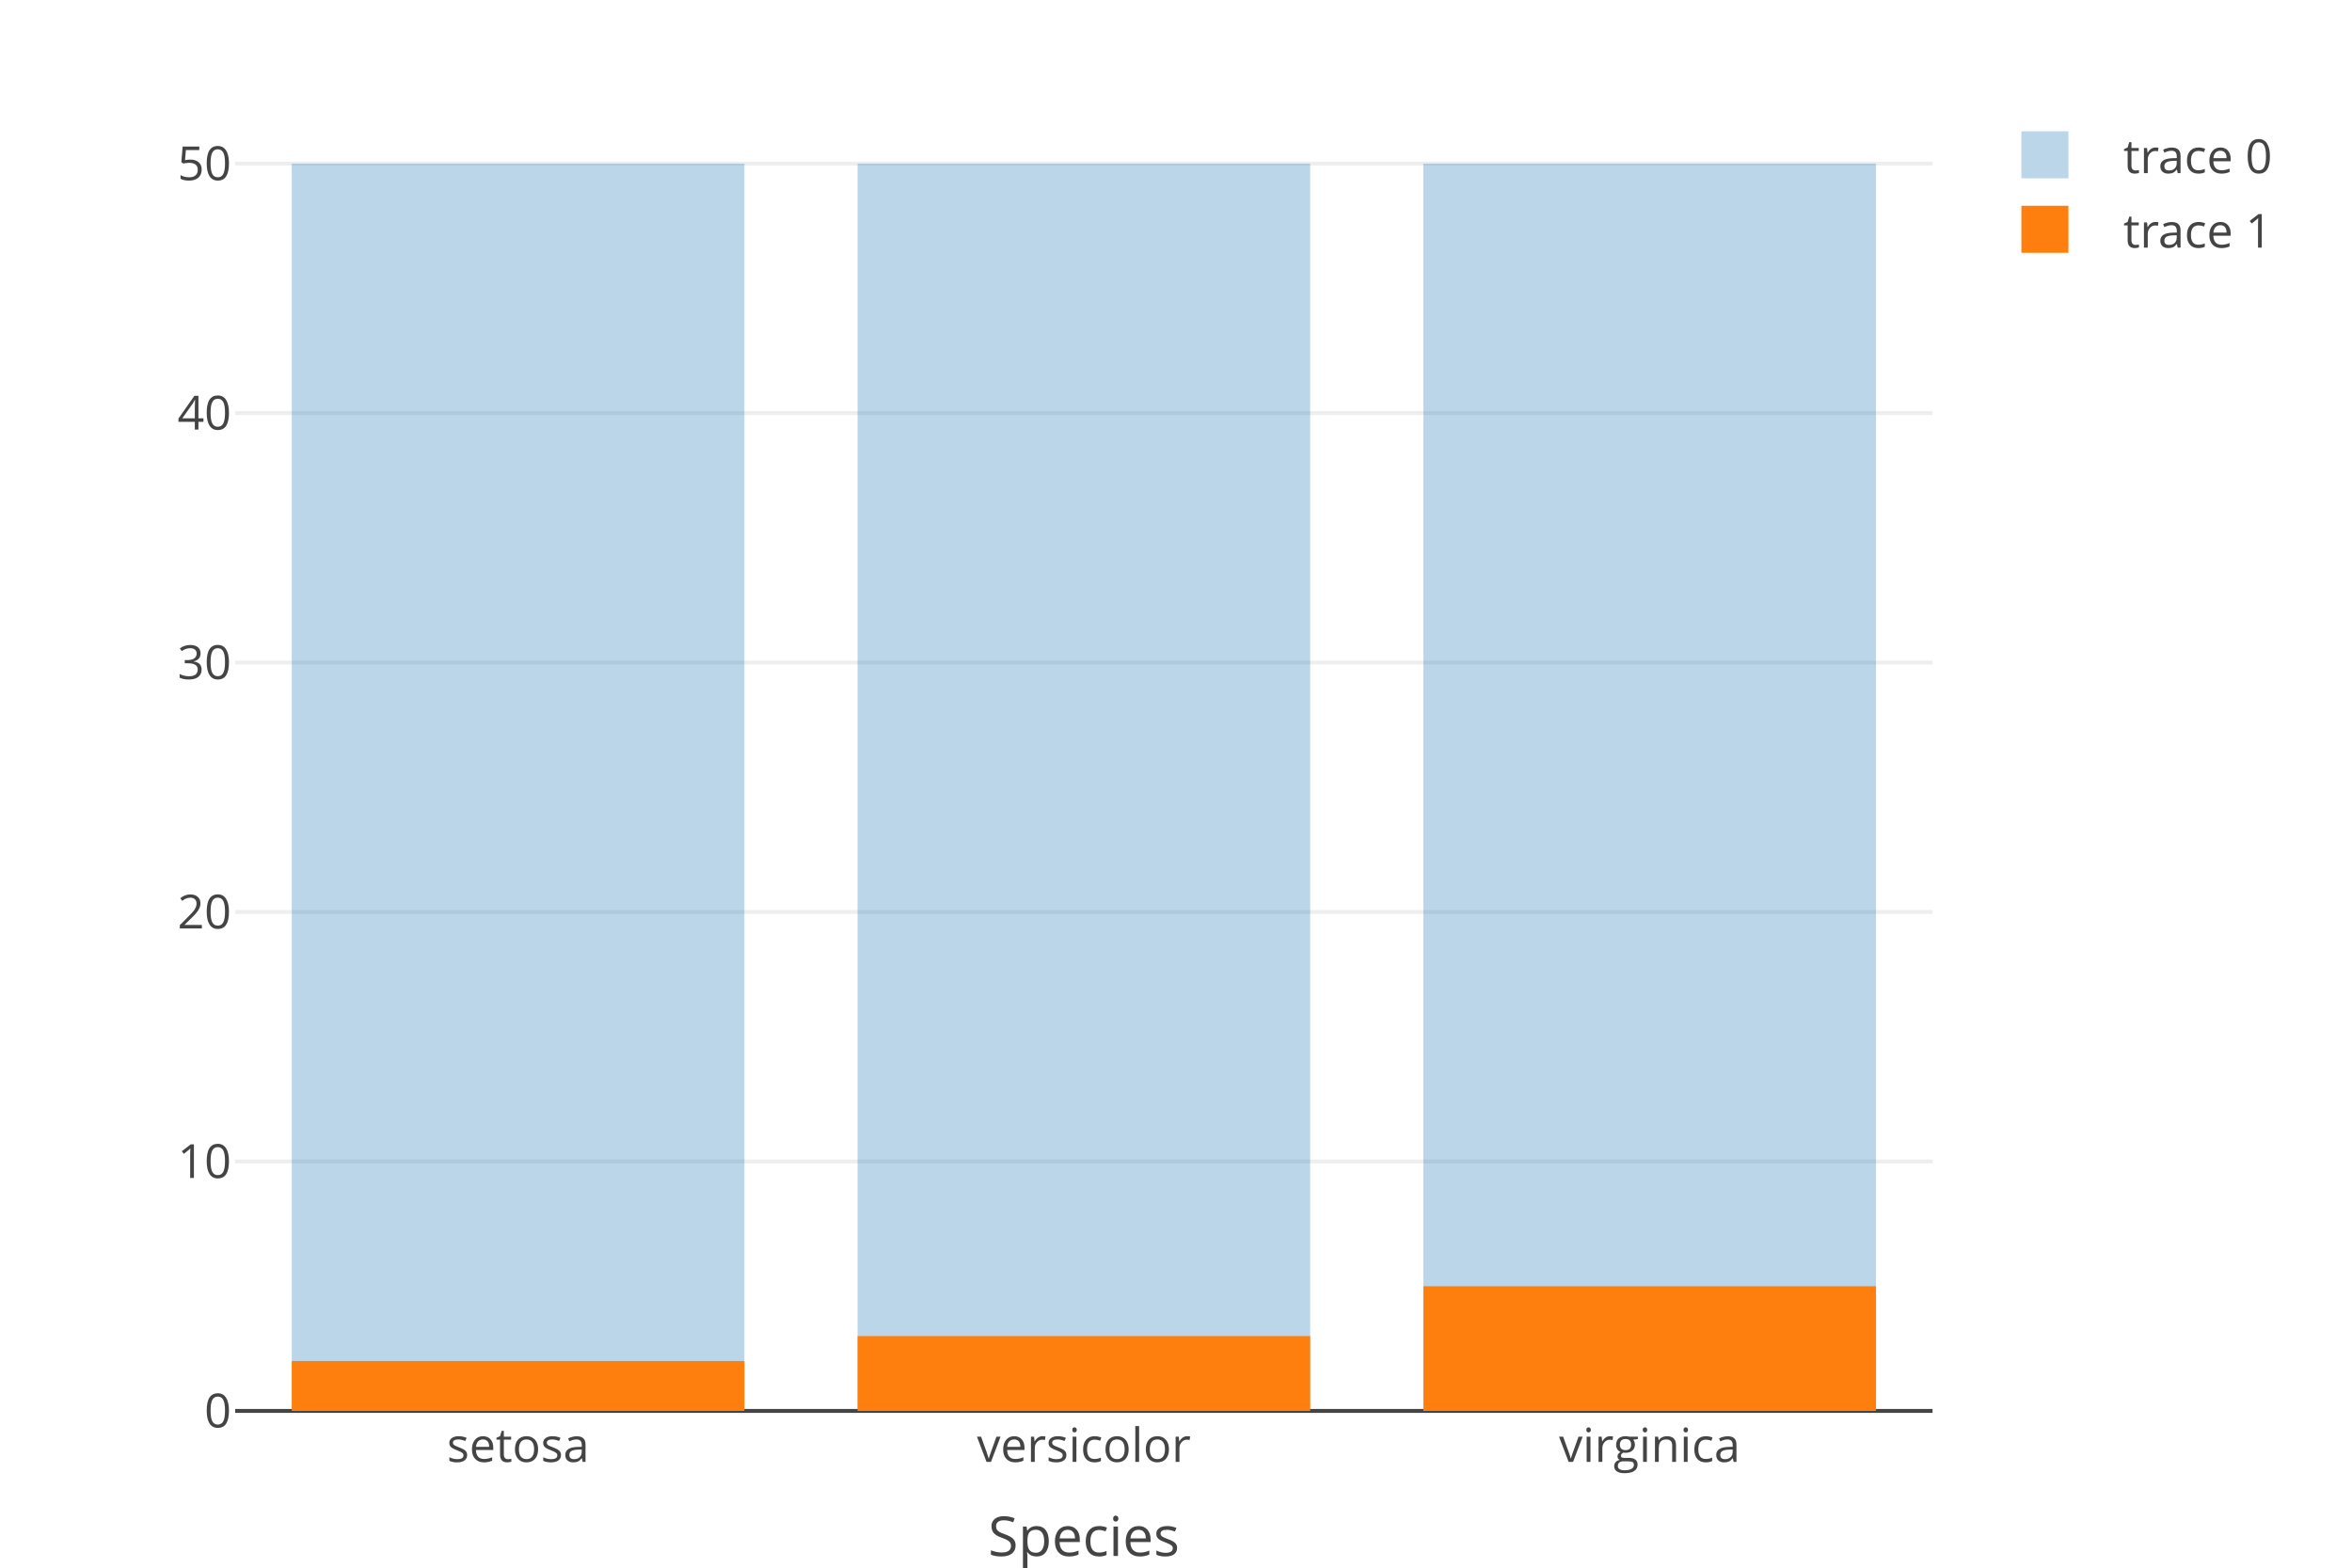
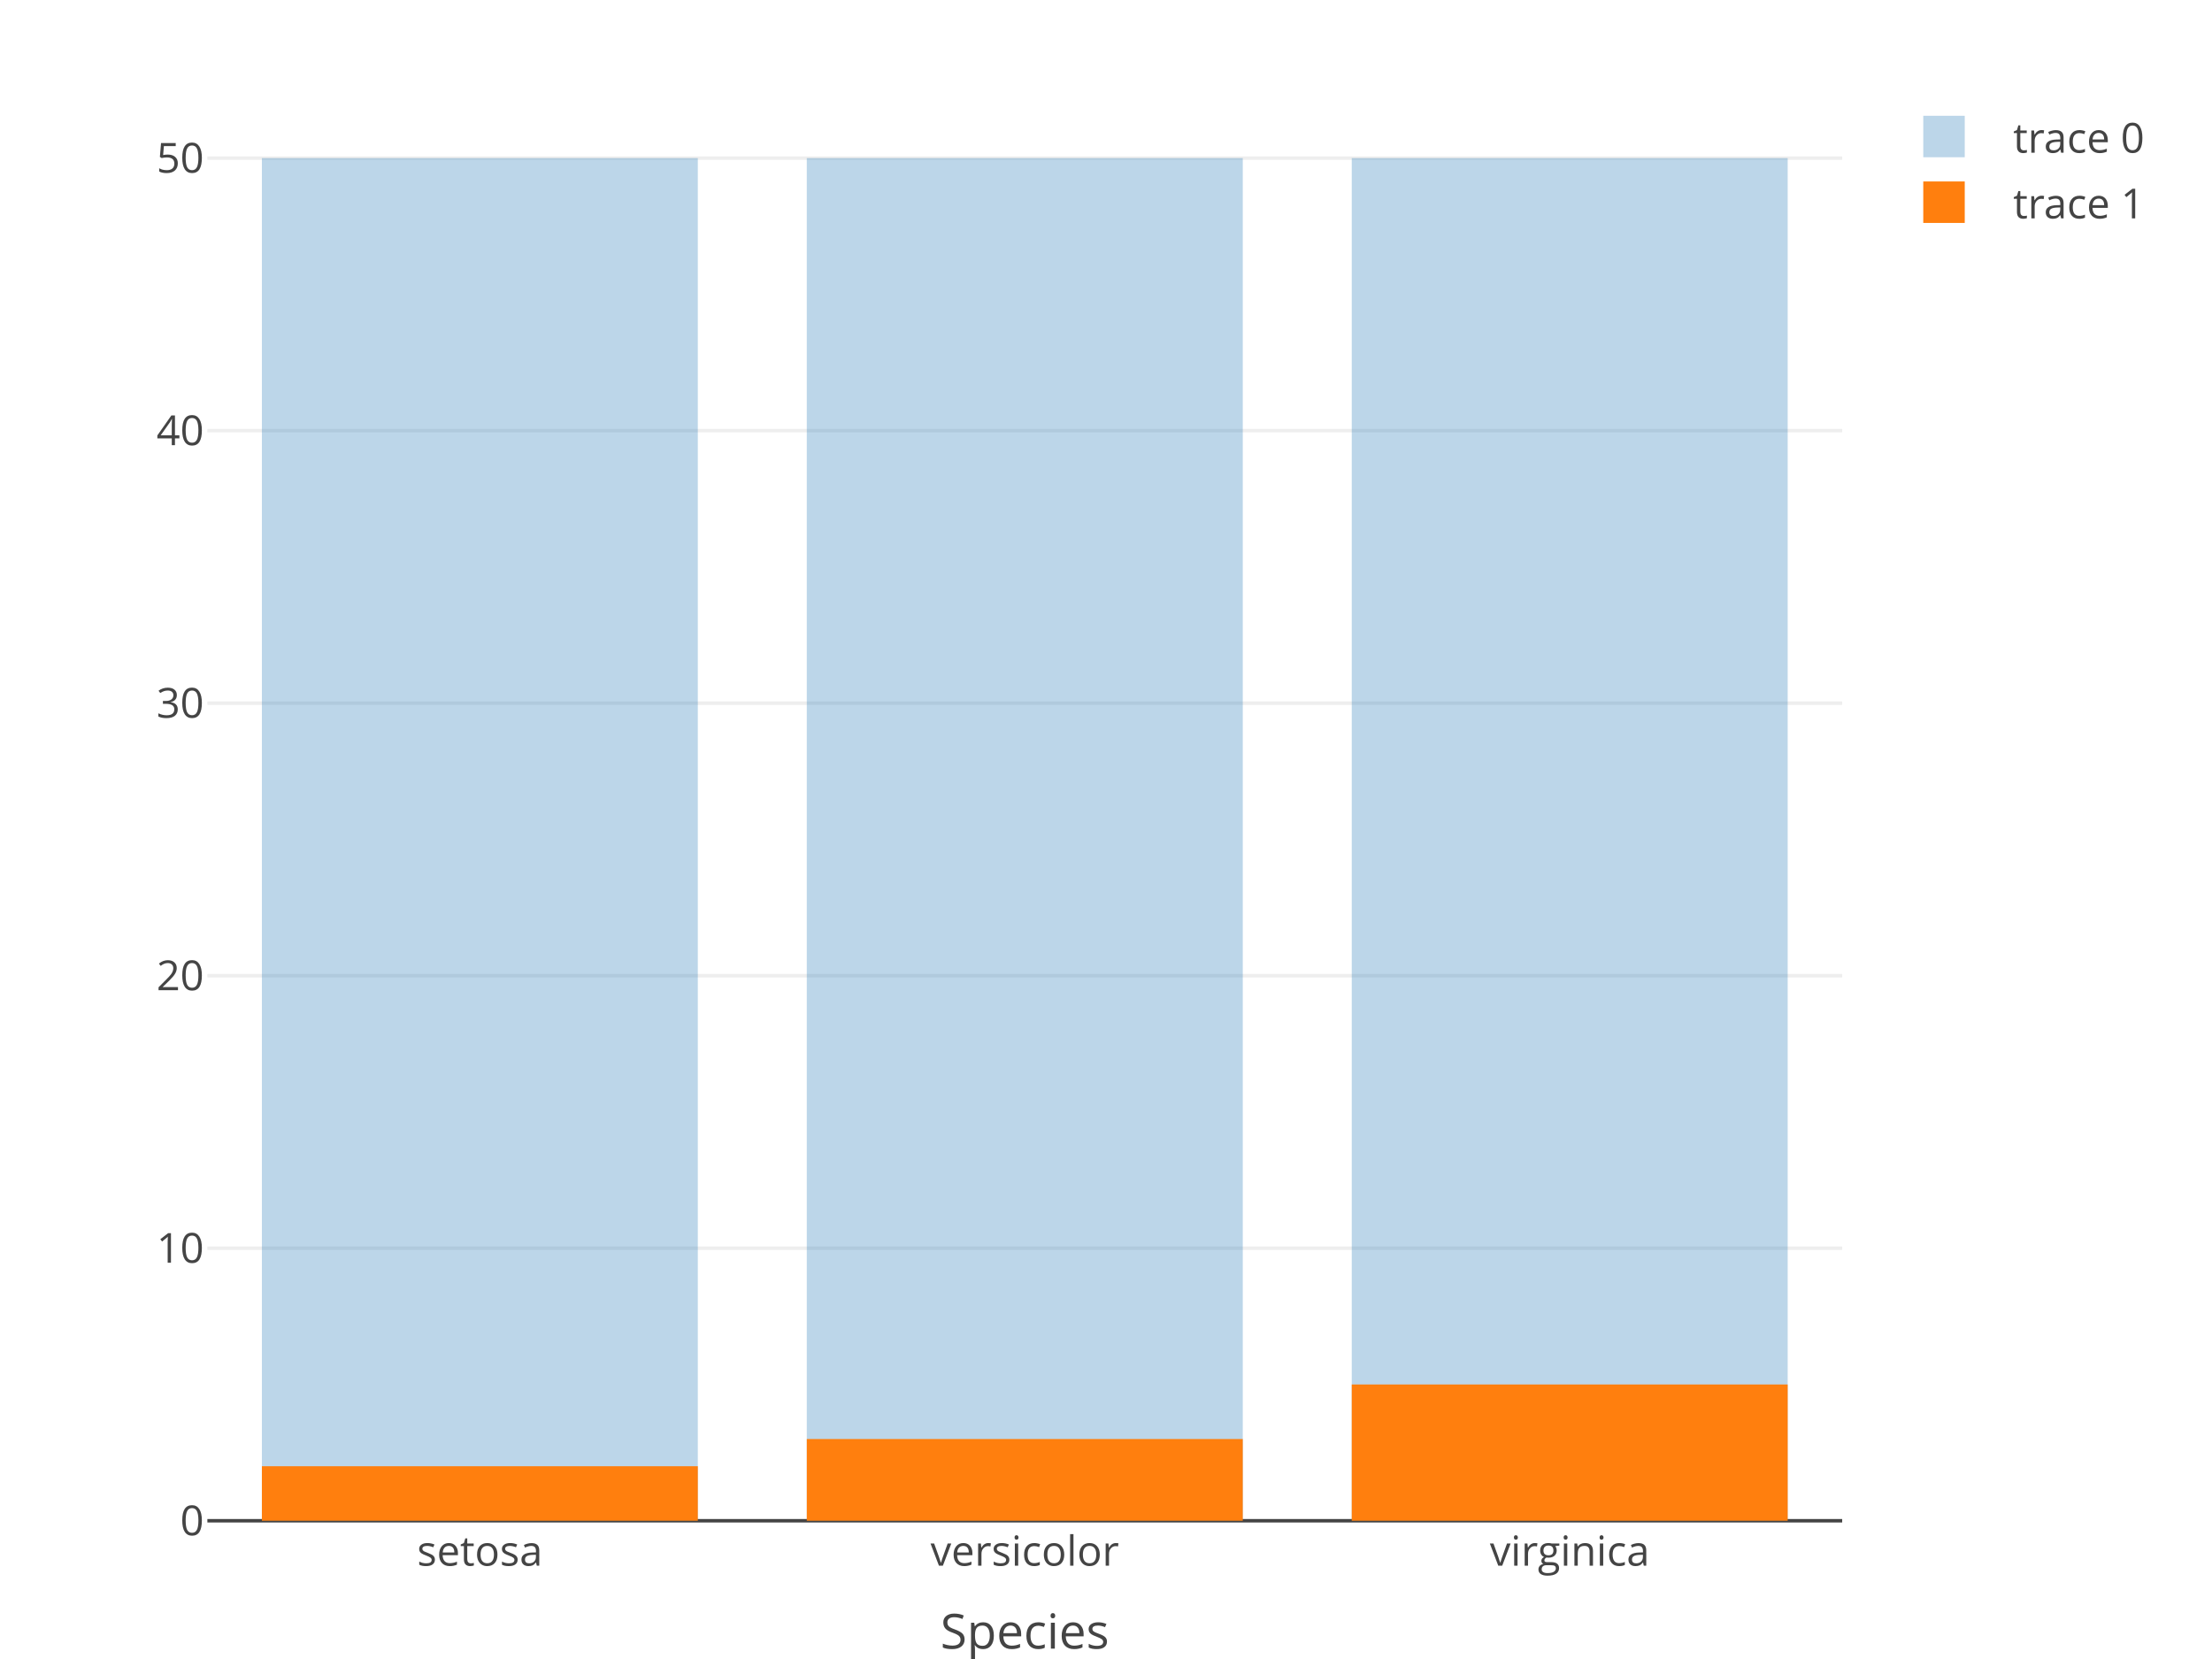
- <svg xmlns="http://www.w3.org/2000/svg" class="main-svg" width="600" height="400" viewBox="0 0 600 400">
-   <rect x="0" y="0" width="600" height="400" style="fill: rgb(255, 255, 255); fill-opacity: 1;" />
+ <svg xmlns="http://www.w3.org/2000/svg" class="main-svg" width="640" height="480" viewBox="0 0 640 480">
+   <rect x="0" y="0" width="640" height="480" style="fill: rgb(255, 255, 255); fill-opacity: 1;" />
  <defs id="defs-">
    <g class="clips">
      <clipPath id="clipxyplot" class="plotclip">
-         <rect width="433" height="335" />
+         <rect width="473" height="415" />
      </clipPath>
      <clipPath class="axesclip" id="clipx">
-         <rect x="60" y="0" width="433" height="400" />
+         <rect x="60" y="0" width="473" height="480" />
      </clipPath>
      <clipPath class="axesclip" id="clipy">
-         <rect x="0" y="25" width="600" height="335" />
+         <rect x="0" y="25" width="640" height="415" />
      </clipPath>
      <clipPath class="axesclip" id="clipxy">
-         <rect x="60" y="25" width="433" height="335" />
+         <rect x="60" y="25" width="473" height="415" />
      </clipPath>
    </g>
    <g class="gradients" />
  </defs>
  <g class="bglayer">
-     <rect class="bg" x="60" y="25" width="433" height="335" style="fill: rgb(255, 255, 255); fill-opacity: 1; stroke-width: 0;" />
+     <rect class="bg" x="60" y="25" width="473" height="415" style="fill: rgb(255, 255, 255); fill-opacity: 1; stroke-width: 0;" />
  </g>
  <g class="layer-below">
    <g class="imagelayer" />
    <g class="shapelayer" />
  </g>
  <g class="cartesianlayer">
    <g class="subplot xy">
      <g class="layer-subplot">
        <g class="shapelayer" />
        <g class="imagelayer" />
      </g>
      <g class="gridlayer">
        <g class="x" />
        <g class="y">
-           <path class="ygrid crisp" d="M60,0h433" transform="translate(0,296.35)" style="stroke: rgb(238, 238, 238); stroke-opacity: 1; stroke-width: 1px;" />
-           <path class="ygrid crisp" d="M60,0h433" transform="translate(0,232.7)" style="stroke: rgb(238, 238, 238); stroke-opacity: 1; stroke-width: 1px;" />
-           <path class="ygrid crisp" d="M60,0h433" transform="translate(0,169.05)" style="stroke: rgb(238, 238, 238); stroke-opacity: 1; stroke-width: 1px;" />
-           <path class="ygrid crisp" d="M60,0h433" transform="translate(0,105.4)" style="stroke: rgb(238, 238, 238); stroke-opacity: 1; stroke-width: 1px;" />
-           <path class="ygrid crisp" d="M60,0h433" transform="translate(0,41.75)" style="stroke: rgb(238, 238, 238); stroke-opacity: 1; stroke-width: 1px;" />
+           <path class="ygrid crisp" d="M60,0h473" transform="translate(0,361.15)" style="stroke: rgb(238, 238, 238); stroke-opacity: 1; stroke-width: 1px;" />
+           <path class="ygrid crisp" d="M60,0h473" transform="translate(0,282.3)" style="stroke: rgb(238, 238, 238); stroke-opacity: 1; stroke-width: 1px;" />
+           <path class="ygrid crisp" d="M60,0h473" transform="translate(0,203.45)" style="stroke: rgb(238, 238, 238); stroke-opacity: 1; stroke-width: 1px;" />
+           <path class="ygrid crisp" d="M60,0h473" transform="translate(0,124.6)" style="stroke: rgb(238, 238, 238); stroke-opacity: 1; stroke-width: 1px;" />
+           <path class="ygrid crisp" d="M60,0h473" transform="translate(0,45.75)" style="stroke: rgb(238, 238, 238); stroke-opacity: 1; stroke-width: 1px;" />
        </g>
      </g>
      <g class="zerolinelayer">
-         <path class="yzl zl crisp" d="M60,0h433" transform="translate(0,360)" style="stroke: rgb(68, 68, 68); stroke-opacity: 1; stroke-width: 1px;" />
+         <path class="yzl zl crisp" d="M60,0h473" transform="translate(0,440)" style="stroke: rgb(68, 68, 68); stroke-opacity: 1; stroke-width: 1px;" />
      </g>
      <path class="xlines-below" />
      <path class="ylines-below" />
      <g class="overlines-below" />
      <g class="xaxislayer-below" />
      <g class="yaxislayer-below" />
      <g class="overaxes-below" />
      <g class="plot" transform="translate(60, 25)" clip-path="url(#clipxyplot)">
        <g class="barlayer mlayer">
          <g class="trace bars" style="opacity: 0.3;">
            <g class="points">
              <g class="point">
-                 <path class="undefined" d="M14.43,335V16.75H129.9V335Z" style="vector-effect: non-scaling-stroke; opacity: 1; stroke-width: 0px; fill: rgb(31, 119, 180); fill-opacity: 1;" />
+                 <path class="undefined" d="M15.77,415V20.75H141.9V415Z" style="vector-effect: non-scaling-stroke; opacity: 1; stroke-width: 0px; fill: rgb(31, 119, 180); fill-opacity: 1;" />
              </g>
              <g class="point">
-                 <path class="undefined" d="M158.77,335V16.75H274.23V335Z" style="vector-effect: non-scaling-stroke; opacity: 1; stroke-width: 0px; fill: rgb(31, 119, 180); fill-opacity: 1;" />
+                 <path class="undefined" d="M173.43,415V20.75H299.57V415Z" style="vector-effect: non-scaling-stroke; opacity: 1; stroke-width: 0px; fill: rgb(31, 119, 180); fill-opacity: 1;" />
              </g>
              <g class="point">
-                 <path class="undefined" d="M303.1,335V16.75H418.57V335Z" style="vector-effect: non-scaling-stroke; opacity: 1; stroke-width: 0px; fill: rgb(31, 119, 180); fill-opacity: 1;" />
+                 <path class="undefined" d="M331.1,415V20.75H457.23V415Z" style="vector-effect: non-scaling-stroke; opacity: 1; stroke-width: 0px; fill: rgb(31, 119, 180); fill-opacity: 1;" />
              </g>
            </g>
          </g>
          <g class="trace bars" style="opacity: 1;">
            <g class="points">
              <g class="point">
-                 <path class="undefined" d="M14.43,335V322.27H129.9V335Z" style="vector-effect: non-scaling-stroke; opacity: 1; stroke-width: 0px; fill: rgb(255, 127, 14); fill-opacity: 1;" />
+                 <path class="undefined" d="M15.77,415V399.23H141.9V415Z" style="vector-effect: non-scaling-stroke; opacity: 1; stroke-width: 0px; fill: rgb(255, 127, 14); fill-opacity: 1;" />
              </g>
              <g class="point">
-                 <path class="undefined" d="M158.77,335V315.9H274.23V335Z" style="vector-effect: non-scaling-stroke; opacity: 1; stroke-width: 0px; fill: rgb(255, 127, 14); fill-opacity: 1;" />
+                 <path class="undefined" d="M173.43,415V391.35H299.57V415Z" style="vector-effect: non-scaling-stroke; opacity: 1; stroke-width: 0px; fill: rgb(255, 127, 14); fill-opacity: 1;" />
              </g>
              <g class="point">
-                 <path class="undefined" d="M303.1,335V303.18H418.57V335Z" style="vector-effect: non-scaling-stroke; opacity: 1; stroke-width: 0px; fill: rgb(255, 127, 14); fill-opacity: 1;" />
+                 <path class="undefined" d="M331.1,415V375.58H457.23V415Z" style="vector-effect: non-scaling-stroke; opacity: 1; stroke-width: 0px; fill: rgb(255, 127, 14); fill-opacity: 1;" />
              </g>
            </g>
          </g>
        </g>
      </g>
      <g class="overplot" />
      <path class="xlines-above crisp" d="M0,0" style="fill: none;" />
      <path class="ylines-above crisp" d="M0,0" style="fill: none;" />
      <g class="overlines-above" />
      <g class="xaxislayer-above">
        <g class="xtick">
-           <text text-anchor="middle" x="0" y="373" transform="translate(132.17,0)" style="font-family: 'Open Sans', verdana, arial, sans-serif; font-size: 12px; fill: rgb(68, 68, 68); fill-opacity: 1; white-space: pre;">setosa</text>
+           <text text-anchor="middle" x="0" y="453" transform="translate(138.83,0)" style="font-family: 'Open Sans', verdana, arial, sans-serif; font-size: 12px; fill: rgb(68, 68, 68); fill-opacity: 1; white-space: pre;">setosa</text>
        </g>
        <g class="xtick">
-           <text text-anchor="middle" x="0" y="373" transform="translate(276.5,0)" style="font-family: 'Open Sans', verdana, arial, sans-serif; font-size: 12px; fill: rgb(68, 68, 68); fill-opacity: 1; white-space: pre;">versicolor</text>
+           <text text-anchor="middle" x="0" y="453" transform="translate(296.5,0)" style="font-family: 'Open Sans', verdana, arial, sans-serif; font-size: 12px; fill: rgb(68, 68, 68); fill-opacity: 1; white-space: pre;">versicolor</text>
        </g>
        <g class="xtick">
-           <text text-anchor="middle" x="0" y="373" transform="translate(420.83,0)" style="font-family: 'Open Sans', verdana, arial, sans-serif; font-size: 12px; fill: rgb(68, 68, 68); fill-opacity: 1; white-space: pre;">virginica</text>
+           <text text-anchor="middle" x="0" y="453" transform="translate(454.17,0)" style="font-family: 'Open Sans', verdana, arial, sans-serif; font-size: 12px; fill: rgb(68, 68, 68); fill-opacity: 1; white-space: pre;">virginica</text>
        </g>
      </g>
      <g class="yaxislayer-above">
        <g class="ytick">
-           <text text-anchor="end" x="59" y="4.2" transform="translate(0,360)" style="font-family: 'Open Sans', verdana, arial, sans-serif; font-size: 12px; fill: rgb(68, 68, 68); fill-opacity: 1; white-space: pre;">0</text>
+           <text text-anchor="end" x="59" y="4.2" transform="translate(0,440)" style="font-family: 'Open Sans', verdana, arial, sans-serif; font-size: 12px; fill: rgb(68, 68, 68); fill-opacity: 1; white-space: pre;">0</text>
        </g>
        <g class="ytick">
-           <text text-anchor="end" x="59" y="4.2" transform="translate(0,296.35)" style="font-family: 'Open Sans', verdana, arial, sans-serif; font-size: 12px; fill: rgb(68, 68, 68); fill-opacity: 1; white-space: pre;">10</text>
+           <text text-anchor="end" x="59" y="4.2" transform="translate(0,361.15)" style="font-family: 'Open Sans', verdana, arial, sans-serif; font-size: 12px; fill: rgb(68, 68, 68); fill-opacity: 1; white-space: pre;">10</text>
        </g>
        <g class="ytick">
-           <text text-anchor="end" x="59" y="4.2" transform="translate(0,232.7)" style="font-family: 'Open Sans', verdana, arial, sans-serif; font-size: 12px; fill: rgb(68, 68, 68); fill-opacity: 1; white-space: pre;">20</text>
+           <text text-anchor="end" x="59" y="4.2" transform="translate(0,282.3)" style="font-family: 'Open Sans', verdana, arial, sans-serif; font-size: 12px; fill: rgb(68, 68, 68); fill-opacity: 1; white-space: pre;">20</text>
        </g>
        <g class="ytick">
-           <text text-anchor="end" x="59" y="4.2" transform="translate(0,169.05)" style="font-family: 'Open Sans', verdana, arial, sans-serif; font-size: 12px; fill: rgb(68, 68, 68); fill-opacity: 1; white-space: pre;">30</text>
+           <text text-anchor="end" x="59" y="4.2" transform="translate(0,203.45)" style="font-family: 'Open Sans', verdana, arial, sans-serif; font-size: 12px; fill: rgb(68, 68, 68); fill-opacity: 1; white-space: pre;">30</text>
        </g>
        <g class="ytick">
-           <text text-anchor="end" x="59" y="4.2" transform="translate(0,105.4)" style="font-family: 'Open Sans', verdana, arial, sans-serif; font-size: 12px; fill: rgb(68, 68, 68); fill-opacity: 1; white-space: pre;">40</text>
+           <text text-anchor="end" x="59" y="4.2" transform="translate(0,124.6)" style="font-family: 'Open Sans', verdana, arial, sans-serif; font-size: 12px; fill: rgb(68, 68, 68); fill-opacity: 1; white-space: pre;">40</text>
        </g>
        <g class="ytick">
-           <text text-anchor="end" x="59" y="4.2" transform="translate(0,41.75)" style="font-family: 'Open Sans', verdana, arial, sans-serif; font-size: 12px; fill: rgb(68, 68, 68); fill-opacity: 1; white-space: pre;">50</text>
+           <text text-anchor="end" x="59" y="4.2" transform="translate(0,45.75)" style="font-family: 'Open Sans', verdana, arial, sans-serif; font-size: 12px; fill: rgb(68, 68, 68); fill-opacity: 1; white-space: pre;">50</text>
        </g>
      </g>
      <g class="overaxes-above" />
    </g>
  </g>
  <g class="polarlayer" />
  <g class="ternarylayer" />
  <g class="geolayer" />
  <g class="pielayer" />
  <g class="glimages" />
  <defs id="topdefs-">
    <g class="clips" />
    <clipPath id="legend">
      <rect width="88" height="48" x="0" y="0" />
    </clipPath>
  </defs>
  <g class="layer-above">
    <g class="imagelayer" />
    <g class="shapelayer" />
  </g>
  <g class="infolayer">
-     <g class="legend" pointer-events="all" transform="translate(501.66, 25)">
+     <g class="legend" pointer-events="all" transform="translate(542.46, 25)">
      <rect class="bg" shape-rendering="crispEdges" style="stroke: rgb(68, 68, 68); stroke-opacity: 1; fill: rgb(255, 255, 255); fill-opacity: 1; stroke-width: 0px;" width="88" height="48" x="0" y="0" />
      <g class="scrollbox" transform="translate(0, 0)" clip-path="url(#legend)">
        <g class="groups">
          <g class="traces" transform="translate(0, 14.5)" style="opacity: 1;">
            <g class="layers" style="opacity: 0.3;">
              <g class="legendfill" />
              <g class="legendlines" />
              <g class="legendsymbols">
                <g class="legendpoints">
                  <path class="legendbar" d="M6,6H-6V-6H6Z" transform="translate(20,0)" style="stroke-width: 0px; fill: rgb(31, 119, 180); fill-opacity: 1;" />
                </g>
              </g>
            </g>
            <text class="legendtext user-select-none" text-anchor="start" x="40" y="4.68" style="font-family: 'Open Sans', verdana, arial, sans-serif; font-size: 12px; fill: rgb(68, 68, 68); fill-opacity: 1; white-space: pre;">trace 0</text>
            <rect class="legendtoggle" pointer-events="all" style="cursor: pointer; fill: rgb(0, 0, 0); fill-opacity: 0;" x="0" y="-9.5" width="128" height="19" />
          </g>
          <g class="traces" transform="translate(0, 33.5)" style="opacity: 1;">
            <g class="layers" style="opacity: 1;">
              <g class="legendfill" />
              <g class="legendlines" />
              <g class="legendsymbols">
                <g class="legendpoints">
                  <path class="legendbar" d="M6,6H-6V-6H6Z" transform="translate(20,0)" style="stroke-width: 0px; fill: rgb(255, 127, 14); fill-opacity: 1;" />
                </g>
              </g>
            </g>
            <text class="legendtext user-select-none" text-anchor="start" x="40" y="4.68" style="font-family: 'Open Sans', verdana, arial, sans-serif; font-size: 12px; fill: rgb(68, 68, 68); fill-opacity: 1; white-space: pre;">trace 1</text>
            <rect class="legendtoggle" pointer-events="all" x="0" y="-9.5" width="128" height="19" style="cursor: pointer; fill: rgb(0, 0, 0); fill-opacity: 0;" />
          </g>
        </g>
      </g>
      <rect class="scrollbar" rx="20" ry="3" width="0" height="0" style="fill: rgb(128, 139, 164); fill-opacity: 1;" x="0" y="0" />
    </g>
    <g class="g-gtitle" />
    <g class="g-xtitle" transform="translate(0,-15)">
-       <text class="xtitle" x="276.5" y="412" text-anchor="middle" style="font-family: 'Open Sans', verdana, arial, sans-serif; font-size: 14px; fill: rgb(68, 68, 68); opacity: 1; font-weight: normal; white-space: pre;">Species</text>
+       <text class="xtitle" x="296.5" y="492" text-anchor="middle" style="font-family: 'Open Sans', verdana, arial, sans-serif; font-size: 14px; fill: rgb(68, 68, 68); opacity: 1; font-weight: normal; white-space: pre;">Species</text>
    </g>
    <g class="g-ytitle" />
  </g>
</svg>
